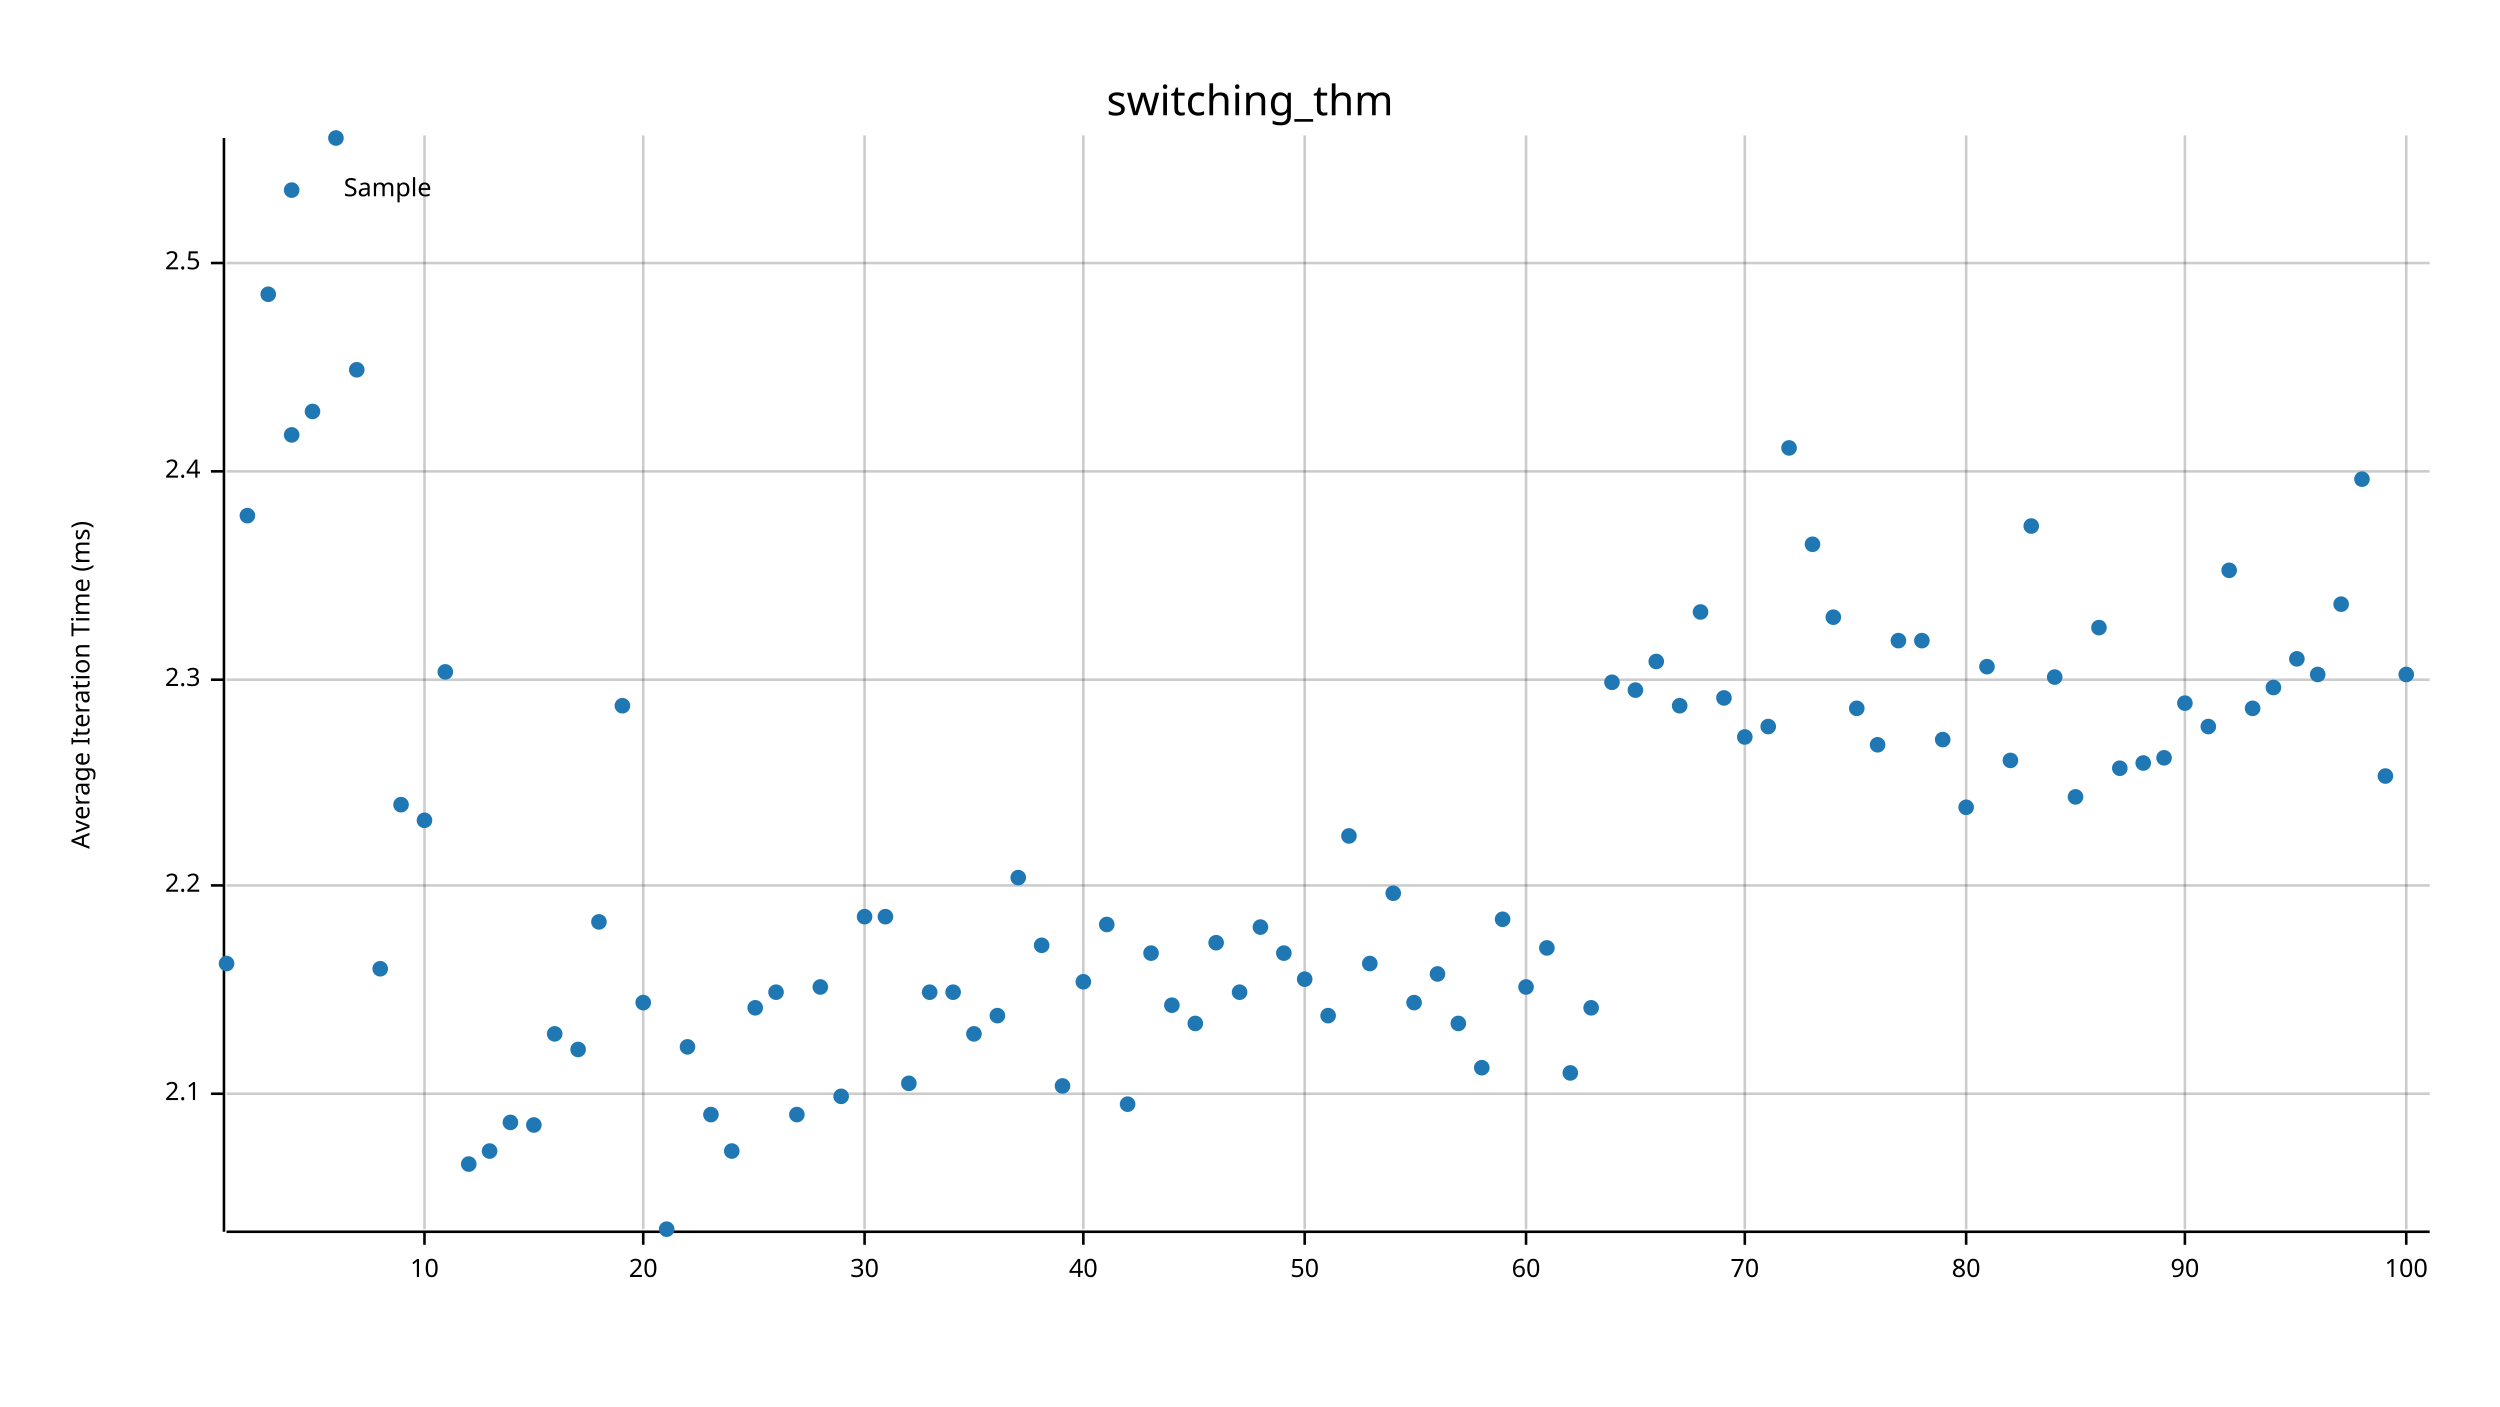
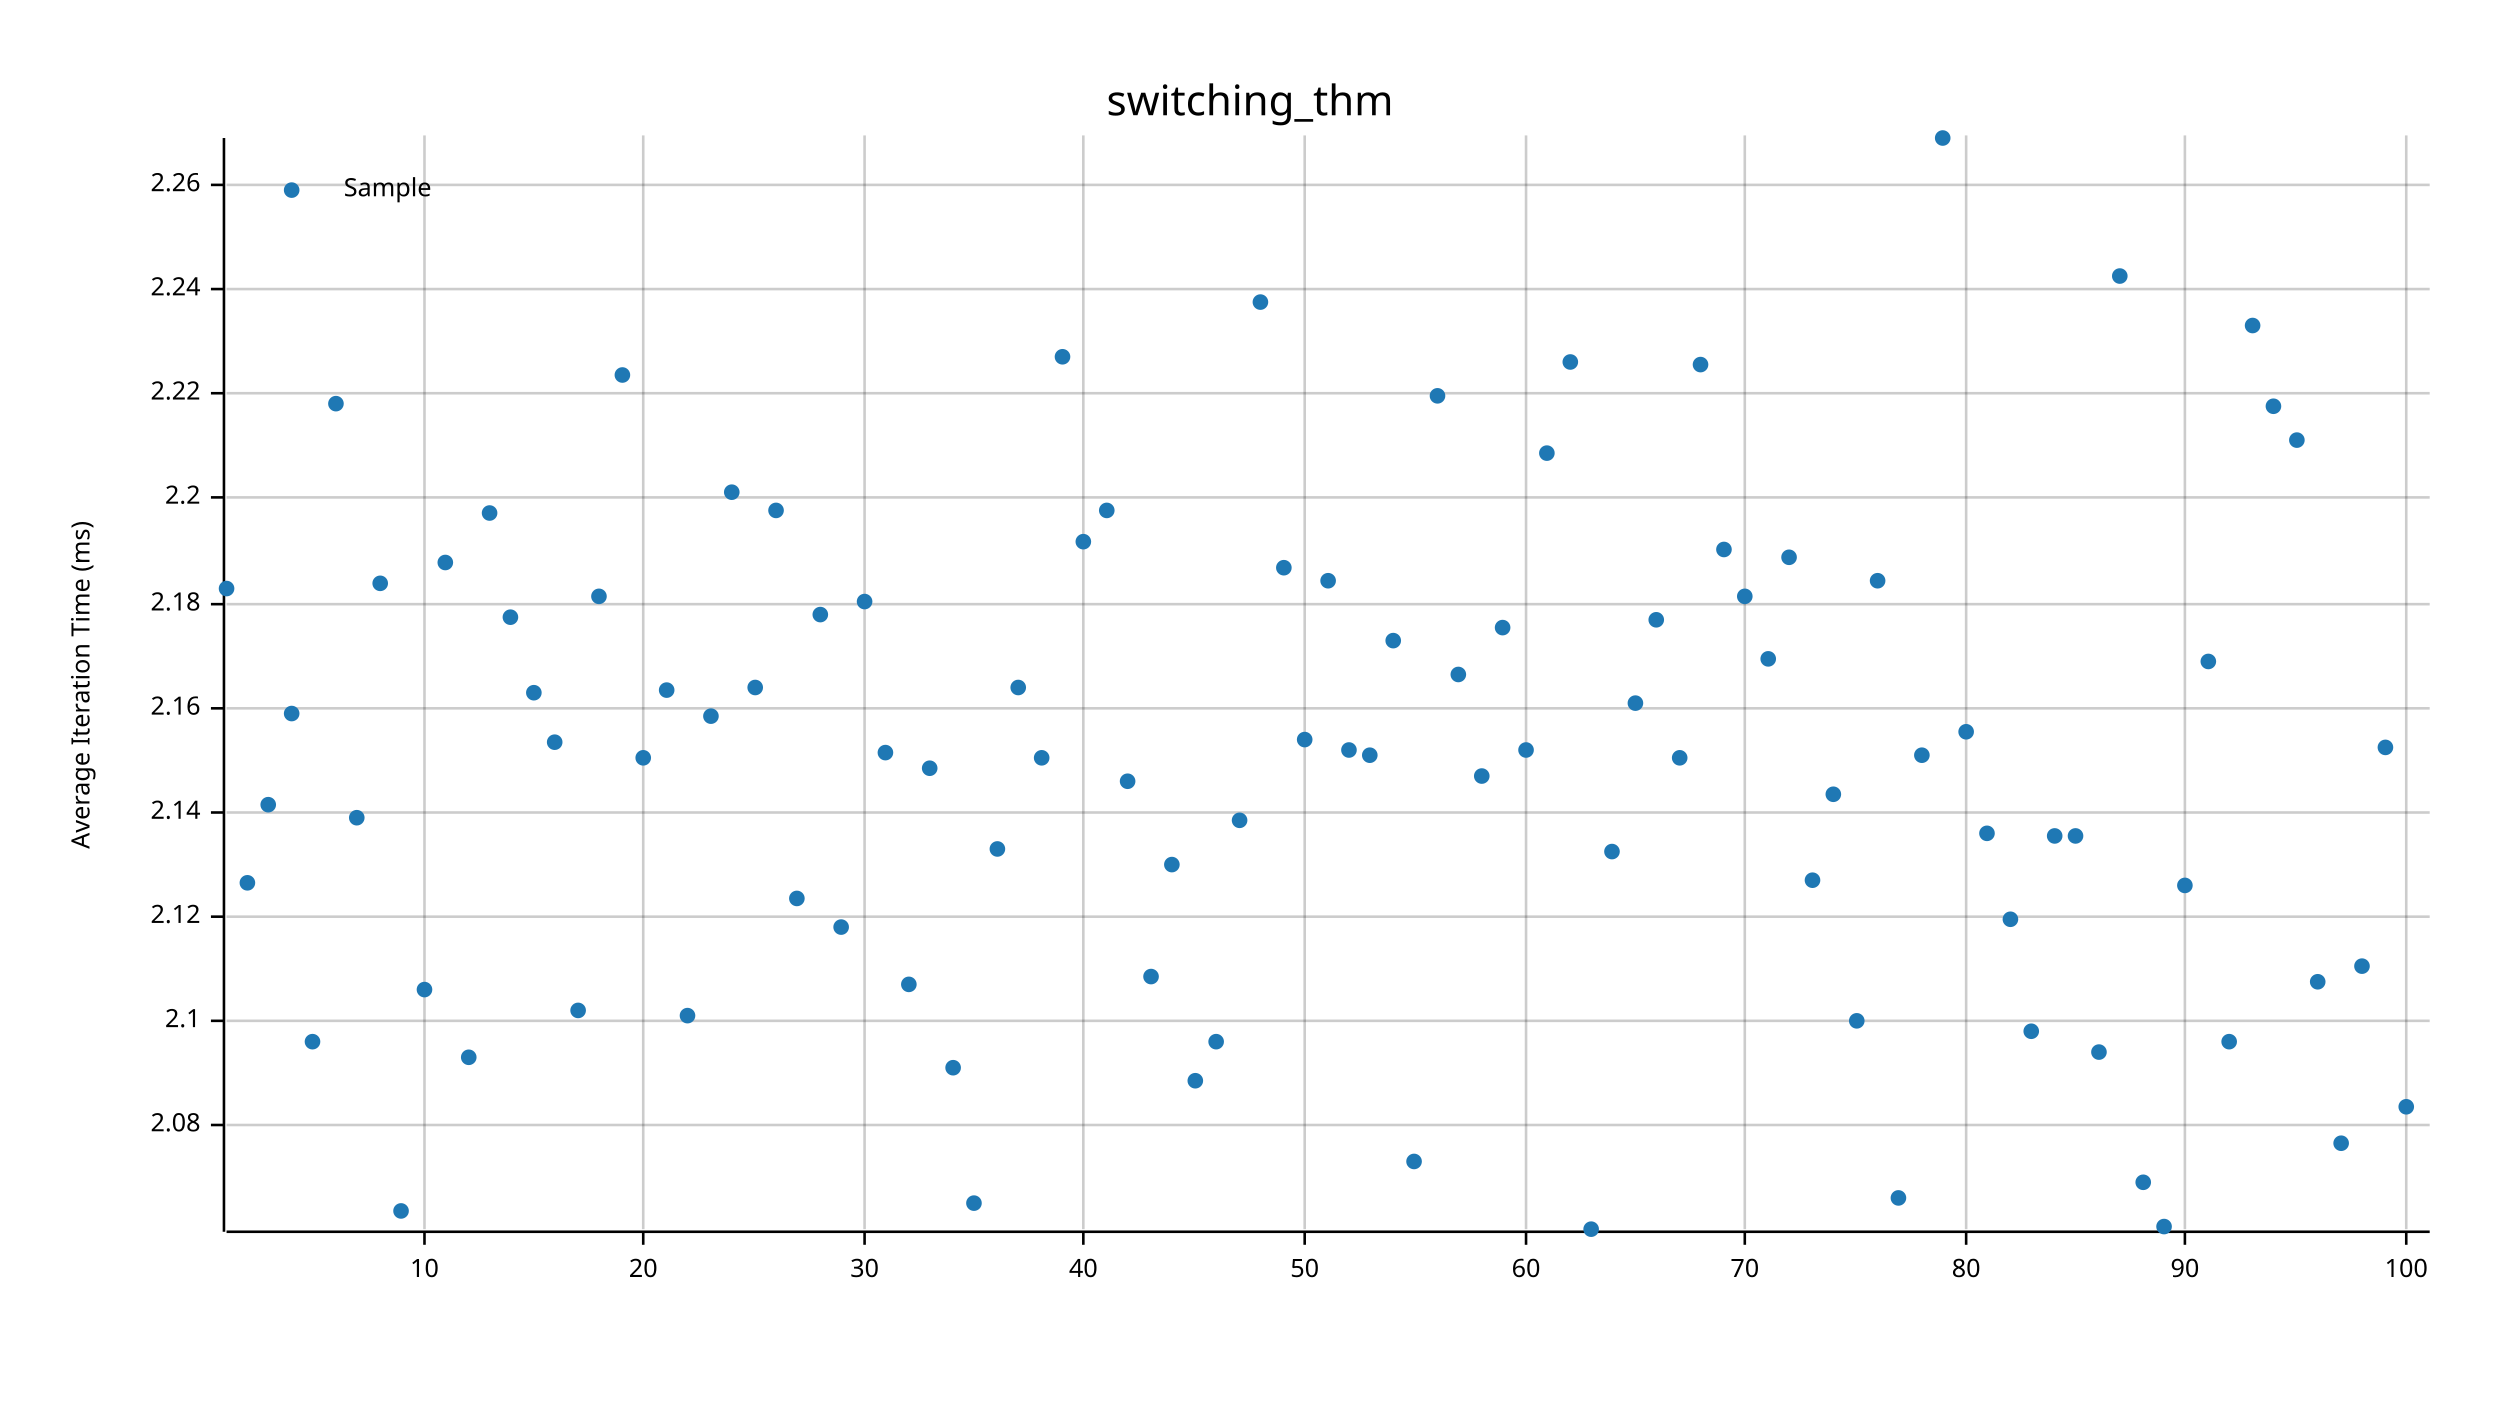
<svg xmlns="http://www.w3.org/2000/svg" width="960" height="540" viewBox="0 0 960 540">
  <text x="480" y="32" dy="0.76em" text-anchor="middle" font-family="sans-serif" font-size="16.129" opacity="1" fill="#000000">
switching_thm
</text>
  <text x="27" y="263" dy="0.76em" text-anchor="middle" font-family="sans-serif" font-size="9.677" opacity="1" fill="#000000" transform="rotate(270, 27, 263)">
Average Iteration Time (ms)
</text>
  <line opacity="0.2" stroke="#000000" stroke-width="1" x1="163" y1="472" x2="163" y2="52" />
  <line opacity="0.2" stroke="#000000" stroke-width="1" x1="247" y1="472" x2="247" y2="52" />
  <line opacity="0.2" stroke="#000000" stroke-width="1" x1="332" y1="472" x2="332" y2="52" />
  <line opacity="0.2" stroke="#000000" stroke-width="1" x1="416" y1="472" x2="416" y2="52" />
  <line opacity="0.2" stroke="#000000" stroke-width="1" x1="501" y1="472" x2="501" y2="52" />
  <line opacity="0.2" stroke="#000000" stroke-width="1" x1="586" y1="472" x2="586" y2="52" />
  <line opacity="0.2" stroke="#000000" stroke-width="1" x1="670" y1="472" x2="670" y2="52" />
  <line opacity="0.2" stroke="#000000" stroke-width="1" x1="755" y1="472" x2="755" y2="52" />
  <line opacity="0.2" stroke="#000000" stroke-width="1" x1="839" y1="472" x2="839" y2="52" />
  <line opacity="0.2" stroke="#000000" stroke-width="1" x1="924" y1="472" x2="924" y2="52" />
-   <line opacity="0.2" stroke="#000000" stroke-width="1" x1="87" y1="420" x2="933" y2="420" />
-   <line opacity="0.2" stroke="#000000" stroke-width="1" x1="87" y1="340" x2="933" y2="340" />
-   <line opacity="0.2" stroke="#000000" stroke-width="1" x1="87" y1="261" x2="933" y2="261" />
-   <line opacity="0.2" stroke="#000000" stroke-width="1" x1="87" y1="181" x2="933" y2="181" />
-   <line opacity="0.2" stroke="#000000" stroke-width="1" x1="87" y1="101" x2="933" y2="101" />
+   <line opacity="0.2" stroke="#000000" stroke-width="1" x1="87" y1="432" x2="933" y2="432" />
+   <line opacity="0.2" stroke="#000000" stroke-width="1" x1="87" y1="392" x2="933" y2="392" />
+   <line opacity="0.2" stroke="#000000" stroke-width="1" x1="87" y1="352" x2="933" y2="352" />
+   <line opacity="0.2" stroke="#000000" stroke-width="1" x1="87" y1="312" x2="933" y2="312" />
+   <line opacity="0.2" stroke="#000000" stroke-width="1" x1="87" y1="272" x2="933" y2="272" />
+   <line opacity="0.2" stroke="#000000" stroke-width="1" x1="87" y1="232" x2="933" y2="232" />
+   <line opacity="0.2" stroke="#000000" stroke-width="1" x1="87" y1="191" x2="933" y2="191" />
+   <line opacity="0.2" stroke="#000000" stroke-width="1" x1="87" y1="151" x2="933" y2="151" />
+   <line opacity="0.2" stroke="#000000" stroke-width="1" x1="87" y1="111" x2="933" y2="111" />
+   <line opacity="0.2" stroke="#000000" stroke-width="1" x1="87" y1="71" x2="933" y2="71" />
  <polyline fill="none" opacity="1" stroke="#000000" stroke-width="1" points="86,53 86,473 " />
-   <text x="77" y="420" dy="0.5ex" text-anchor="end" font-family="sans-serif" font-size="9.677" opacity="1" fill="#000000">
+   <text x="77" y="432" dy="0.5ex" text-anchor="end" font-family="sans-serif" font-size="9.677" opacity="1" fill="#000000">
+ 2.08
+ </text>
+   <polyline fill="none" opacity="1" stroke="#000000" stroke-width="1" points="81,432 86,432 " />
+   <text x="77" y="392" dy="0.5ex" text-anchor="end" font-family="sans-serif" font-size="9.677" opacity="1" fill="#000000">
2.1
</text>
-   <polyline fill="none" opacity="1" stroke="#000000" stroke-width="1" points="81,420 86,420 " />
-   <text x="77" y="340" dy="0.5ex" text-anchor="end" font-family="sans-serif" font-size="9.677" opacity="1" fill="#000000">
+   <polyline fill="none" opacity="1" stroke="#000000" stroke-width="1" points="81,392 86,392 " />
+   <text x="77" y="352" dy="0.5ex" text-anchor="end" font-family="sans-serif" font-size="9.677" opacity="1" fill="#000000">
+ 2.12
+ </text>
+   <polyline fill="none" opacity="1" stroke="#000000" stroke-width="1" points="81,352 86,352 " />
+   <text x="77" y="312" dy="0.5ex" text-anchor="end" font-family="sans-serif" font-size="9.677" opacity="1" fill="#000000">
+ 2.14
+ </text>
+   <polyline fill="none" opacity="1" stroke="#000000" stroke-width="1" points="81,312 86,312 " />
+   <text x="77" y="272" dy="0.5ex" text-anchor="end" font-family="sans-serif" font-size="9.677" opacity="1" fill="#000000">
+ 2.16
+ </text>
+   <polyline fill="none" opacity="1" stroke="#000000" stroke-width="1" points="81,272 86,272 " />
+   <text x="77" y="232" dy="0.5ex" text-anchor="end" font-family="sans-serif" font-size="9.677" opacity="1" fill="#000000">
+ 2.18
+ </text>
+   <polyline fill="none" opacity="1" stroke="#000000" stroke-width="1" points="81,232 86,232 " />
+   <text x="77" y="191" dy="0.5ex" text-anchor="end" font-family="sans-serif" font-size="9.677" opacity="1" fill="#000000">
2.2
</text>
-   <polyline fill="none" opacity="1" stroke="#000000" stroke-width="1" points="81,340 86,340 " />
-   <text x="77" y="261" dy="0.5ex" text-anchor="end" font-family="sans-serif" font-size="9.677" opacity="1" fill="#000000">
- 2.3
- </text>
-   <polyline fill="none" opacity="1" stroke="#000000" stroke-width="1" points="81,261 86,261 " />
-   <text x="77" y="181" dy="0.5ex" text-anchor="end" font-family="sans-serif" font-size="9.677" opacity="1" fill="#000000">
- 2.4
- </text>
-   <polyline fill="none" opacity="1" stroke="#000000" stroke-width="1" points="81,181 86,181 " />
-   <text x="77" y="101" dy="0.5ex" text-anchor="end" font-family="sans-serif" font-size="9.677" opacity="1" fill="#000000">
- 2.5
- </text>
-   <polyline fill="none" opacity="1" stroke="#000000" stroke-width="1" points="81,101 86,101 " />
+   <polyline fill="none" opacity="1" stroke="#000000" stroke-width="1" points="81,191 86,191 " />
+   <text x="77" y="151" dy="0.5ex" text-anchor="end" font-family="sans-serif" font-size="9.677" opacity="1" fill="#000000">
+ 2.22
+ </text>
+   <polyline fill="none" opacity="1" stroke="#000000" stroke-width="1" points="81,151 86,151 " />
+   <text x="77" y="111" dy="0.5ex" text-anchor="end" font-family="sans-serif" font-size="9.677" opacity="1" fill="#000000">
+ 2.24
+ </text>
+   <polyline fill="none" opacity="1" stroke="#000000" stroke-width="1" points="81,111 86,111 " />
+   <text x="77" y="71" dy="0.5ex" text-anchor="end" font-family="sans-serif" font-size="9.677" opacity="1" fill="#000000">
+ 2.26
+ </text>
+   <polyline fill="none" opacity="1" stroke="#000000" stroke-width="1" points="81,71 86,71 " />
  <polyline fill="none" opacity="1" stroke="#000000" stroke-width="1" points="87,473 933,473 " />
  <text x="163" y="483" dy="0.76em" text-anchor="middle" font-family="sans-serif" font-size="9.677" opacity="1" fill="#000000">
10
</text>
  <polyline fill="none" opacity="1" stroke="#000000" stroke-width="1" points="163,473 163,478 " />
  <text x="247" y="483" dy="0.76em" text-anchor="middle" font-family="sans-serif" font-size="9.677" opacity="1" fill="#000000">
20
</text>
  <polyline fill="none" opacity="1" stroke="#000000" stroke-width="1" points="247,473 247,478 " />
  <text x="332" y="483" dy="0.76em" text-anchor="middle" font-family="sans-serif" font-size="9.677" opacity="1" fill="#000000">
30
</text>
  <polyline fill="none" opacity="1" stroke="#000000" stroke-width="1" points="332,473 332,478 " />
  <text x="416" y="483" dy="0.76em" text-anchor="middle" font-family="sans-serif" font-size="9.677" opacity="1" fill="#000000">
40
</text>
  <polyline fill="none" opacity="1" stroke="#000000" stroke-width="1" points="416,473 416,478 " />
  <text x="501" y="483" dy="0.76em" text-anchor="middle" font-family="sans-serif" font-size="9.677" opacity="1" fill="#000000">
50
</text>
  <polyline fill="none" opacity="1" stroke="#000000" stroke-width="1" points="501,473 501,478 " />
  <text x="586" y="483" dy="0.76em" text-anchor="middle" font-family="sans-serif" font-size="9.677" opacity="1" fill="#000000">
60
</text>
  <polyline fill="none" opacity="1" stroke="#000000" stroke-width="1" points="586,473 586,478 " />
  <text x="670" y="483" dy="0.76em" text-anchor="middle" font-family="sans-serif" font-size="9.677" opacity="1" fill="#000000">
70
</text>
  <polyline fill="none" opacity="1" stroke="#000000" stroke-width="1" points="670,473 670,478 " />
  <text x="755" y="483" dy="0.76em" text-anchor="middle" font-family="sans-serif" font-size="9.677" opacity="1" fill="#000000">
80
</text>
  <polyline fill="none" opacity="1" stroke="#000000" stroke-width="1" points="755,473 755,478 " />
  <text x="839" y="483" dy="0.76em" text-anchor="middle" font-family="sans-serif" font-size="9.677" opacity="1" fill="#000000">
90
</text>
  <polyline fill="none" opacity="1" stroke="#000000" stroke-width="1" points="839,473 839,478 " />
  <text x="924" y="483" dy="0.76em" text-anchor="middle" font-family="sans-serif" font-size="9.677" opacity="1" fill="#000000">
100
</text>
  <polyline fill="none" opacity="1" stroke="#000000" stroke-width="1" points="924,473 924,478 " />
-   <circle cx="87" cy="370" r="3" opacity="1" fill="#1F78B4" stroke="none" />
-   <circle cx="95" cy="198" r="3" opacity="1" fill="#1F78B4" stroke="none" />
-   <circle cx="103" cy="113" r="3" opacity="1" fill="#1F78B4" stroke="none" />
-   <circle cx="112" cy="167" r="3" opacity="1" fill="#1F78B4" stroke="none" />
-   <circle cx="120" cy="158" r="3" opacity="1" fill="#1F78B4" stroke="none" />
-   <circle cx="129" cy="53" r="3" opacity="1" fill="#1F78B4" stroke="none" />
-   <circle cx="137" cy="142" r="3" opacity="1" fill="#1F78B4" stroke="none" />
-   <circle cx="146" cy="372" r="3" opacity="1" fill="#1F78B4" stroke="none" />
-   <circle cx="154" cy="309" r="3" opacity="1" fill="#1F78B4" stroke="none" />
-   <circle cx="163" cy="315" r="3" opacity="1" fill="#1F78B4" stroke="none" />
-   <circle cx="171" cy="258" r="3" opacity="1" fill="#1F78B4" stroke="none" />
-   <circle cx="180" cy="447" r="3" opacity="1" fill="#1F78B4" stroke="none" />
-   <circle cx="188" cy="442" r="3" opacity="1" fill="#1F78B4" stroke="none" />
-   <circle cx="196" cy="431" r="3" opacity="1" fill="#1F78B4" stroke="none" />
-   <circle cx="205" cy="432" r="3" opacity="1" fill="#1F78B4" stroke="none" />
-   <circle cx="213" cy="397" r="3" opacity="1" fill="#1F78B4" stroke="none" />
-   <circle cx="222" cy="403" r="3" opacity="1" fill="#1F78B4" stroke="none" />
-   <circle cx="230" cy="354" r="3" opacity="1" fill="#1F78B4" stroke="none" />
-   <circle cx="239" cy="271" r="3" opacity="1" fill="#1F78B4" stroke="none" />
-   <circle cx="247" cy="385" r="3" opacity="1" fill="#1F78B4" stroke="none" />
-   <circle cx="256" cy="472" r="3" opacity="1" fill="#1F78B4" stroke="none" />
-   <circle cx="264" cy="402" r="3" opacity="1" fill="#1F78B4" stroke="none" />
-   <circle cx="273" cy="428" r="3" opacity="1" fill="#1F78B4" stroke="none" />
-   <circle cx="281" cy="442" r="3" opacity="1" fill="#1F78B4" stroke="none" />
-   <circle cx="290" cy="387" r="3" opacity="1" fill="#1F78B4" stroke="none" />
-   <circle cx="298" cy="381" r="3" opacity="1" fill="#1F78B4" stroke="none" />
-   <circle cx="306" cy="428" r="3" opacity="1" fill="#1F78B4" stroke="none" />
-   <circle cx="315" cy="379" r="3" opacity="1" fill="#1F78B4" stroke="none" />
-   <circle cx="323" cy="421" r="3" opacity="1" fill="#1F78B4" stroke="none" />
-   <circle cx="332" cy="352" r="3" opacity="1" fill="#1F78B4" stroke="none" />
-   <circle cx="340" cy="352" r="3" opacity="1" fill="#1F78B4" stroke="none" />
-   <circle cx="349" cy="416" r="3" opacity="1" fill="#1F78B4" stroke="none" />
-   <circle cx="357" cy="381" r="3" opacity="1" fill="#1F78B4" stroke="none" />
-   <circle cx="366" cy="381" r="3" opacity="1" fill="#1F78B4" stroke="none" />
-   <circle cx="374" cy="397" r="3" opacity="1" fill="#1F78B4" stroke="none" />
-   <circle cx="383" cy="390" r="3" opacity="1" fill="#1F78B4" stroke="none" />
-   <circle cx="391" cy="337" r="3" opacity="1" fill="#1F78B4" stroke="none" />
-   <circle cx="400" cy="363" r="3" opacity="1" fill="#1F78B4" stroke="none" />
-   <circle cx="408" cy="417" r="3" opacity="1" fill="#1F78B4" stroke="none" />
-   <circle cx="416" cy="377" r="3" opacity="1" fill="#1F78B4" stroke="none" />
-   <circle cx="425" cy="355" r="3" opacity="1" fill="#1F78B4" stroke="none" />
-   <circle cx="433" cy="424" r="3" opacity="1" fill="#1F78B4" stroke="none" />
-   <circle cx="442" cy="366" r="3" opacity="1" fill="#1F78B4" stroke="none" />
-   <circle cx="450" cy="386" r="3" opacity="1" fill="#1F78B4" stroke="none" />
-   <circle cx="459" cy="393" r="3" opacity="1" fill="#1F78B4" stroke="none" />
-   <circle cx="467" cy="362" r="3" opacity="1" fill="#1F78B4" stroke="none" />
-   <circle cx="476" cy="381" r="3" opacity="1" fill="#1F78B4" stroke="none" />
-   <circle cx="484" cy="356" r="3" opacity="1" fill="#1F78B4" stroke="none" />
-   <circle cx="493" cy="366" r="3" opacity="1" fill="#1F78B4" stroke="none" />
-   <circle cx="501" cy="376" r="3" opacity="1" fill="#1F78B4" stroke="none" />
-   <circle cx="510" cy="390" r="3" opacity="1" fill="#1F78B4" stroke="none" />
-   <circle cx="518" cy="321" r="3" opacity="1" fill="#1F78B4" stroke="none" />
-   <circle cx="526" cy="370" r="3" opacity="1" fill="#1F78B4" stroke="none" />
-   <circle cx="535" cy="343" r="3" opacity="1" fill="#1F78B4" stroke="none" />
-   <circle cx="543" cy="385" r="3" opacity="1" fill="#1F78B4" stroke="none" />
-   <circle cx="552" cy="374" r="3" opacity="1" fill="#1F78B4" stroke="none" />
-   <circle cx="560" cy="393" r="3" opacity="1" fill="#1F78B4" stroke="none" />
-   <circle cx="569" cy="410" r="3" opacity="1" fill="#1F78B4" stroke="none" />
-   <circle cx="577" cy="353" r="3" opacity="1" fill="#1F78B4" stroke="none" />
-   <circle cx="586" cy="379" r="3" opacity="1" fill="#1F78B4" stroke="none" />
-   <circle cx="594" cy="364" r="3" opacity="1" fill="#1F78B4" stroke="none" />
-   <circle cx="603" cy="412" r="3" opacity="1" fill="#1F78B4" stroke="none" />
-   <circle cx="611" cy="387" r="3" opacity="1" fill="#1F78B4" stroke="none" />
-   <circle cx="619" cy="262" r="3" opacity="1" fill="#1F78B4" stroke="none" />
-   <circle cx="628" cy="265" r="3" opacity="1" fill="#1F78B4" stroke="none" />
-   <circle cx="636" cy="254" r="3" opacity="1" fill="#1F78B4" stroke="none" />
-   <circle cx="645" cy="271" r="3" opacity="1" fill="#1F78B4" stroke="none" />
-   <circle cx="653" cy="235" r="3" opacity="1" fill="#1F78B4" stroke="none" />
-   <circle cx="662" cy="268" r="3" opacity="1" fill="#1F78B4" stroke="none" />
-   <circle cx="670" cy="283" r="3" opacity="1" fill="#1F78B4" stroke="none" />
-   <circle cx="679" cy="279" r="3" opacity="1" fill="#1F78B4" stroke="none" />
-   <circle cx="687" cy="172" r="3" opacity="1" fill="#1F78B4" stroke="none" />
-   <circle cx="696" cy="209" r="3" opacity="1" fill="#1F78B4" stroke="none" />
-   <circle cx="704" cy="237" r="3" opacity="1" fill="#1F78B4" stroke="none" />
-   <circle cx="713" cy="272" r="3" opacity="1" fill="#1F78B4" stroke="none" />
-   <circle cx="721" cy="286" r="3" opacity="1" fill="#1F78B4" stroke="none" />
-   <circle cx="729" cy="246" r="3" opacity="1" fill="#1F78B4" stroke="none" />
-   <circle cx="738" cy="246" r="3" opacity="1" fill="#1F78B4" stroke="none" />
-   <circle cx="746" cy="284" r="3" opacity="1" fill="#1F78B4" stroke="none" />
-   <circle cx="755" cy="310" r="3" opacity="1" fill="#1F78B4" stroke="none" />
-   <circle cx="763" cy="256" r="3" opacity="1" fill="#1F78B4" stroke="none" />
-   <circle cx="772" cy="292" r="3" opacity="1" fill="#1F78B4" stroke="none" />
-   <circle cx="780" cy="202" r="3" opacity="1" fill="#1F78B4" stroke="none" />
-   <circle cx="789" cy="260" r="3" opacity="1" fill="#1F78B4" stroke="none" />
-   <circle cx="797" cy="306" r="3" opacity="1" fill="#1F78B4" stroke="none" />
-   <circle cx="806" cy="241" r="3" opacity="1" fill="#1F78B4" stroke="none" />
-   <circle cx="814" cy="295" r="3" opacity="1" fill="#1F78B4" stroke="none" />
-   <circle cx="823" cy="293" r="3" opacity="1" fill="#1F78B4" stroke="none" />
-   <circle cx="831" cy="291" r="3" opacity="1" fill="#1F78B4" stroke="none" />
-   <circle cx="839" cy="270" r="3" opacity="1" fill="#1F78B4" stroke="none" />
-   <circle cx="848" cy="279" r="3" opacity="1" fill="#1F78B4" stroke="none" />
-   <circle cx="856" cy="219" r="3" opacity="1" fill="#1F78B4" stroke="none" />
-   <circle cx="865" cy="272" r="3" opacity="1" fill="#1F78B4" stroke="none" />
-   <circle cx="873" cy="264" r="3" opacity="1" fill="#1F78B4" stroke="none" />
-   <circle cx="882" cy="253" r="3" opacity="1" fill="#1F78B4" stroke="none" />
-   <circle cx="890" cy="259" r="3" opacity="1" fill="#1F78B4" stroke="none" />
-   <circle cx="899" cy="232" r="3" opacity="1" fill="#1F78B4" stroke="none" />
-   <circle cx="907" cy="184" r="3" opacity="1" fill="#1F78B4" stroke="none" />
-   <circle cx="916" cy="298" r="3" opacity="1" fill="#1F78B4" stroke="none" />
-   <circle cx="924" cy="259" r="3" opacity="1" fill="#1F78B4" stroke="none" />
+   <circle cx="87" cy="226" r="3" opacity="1" fill="#1F78B4" stroke="none" />
+   <circle cx="95" cy="339" r="3" opacity="1" fill="#1F78B4" stroke="none" />
+   <circle cx="103" cy="309" r="3" opacity="1" fill="#1F78B4" stroke="none" />
+   <circle cx="112" cy="274" r="3" opacity="1" fill="#1F78B4" stroke="none" />
+   <circle cx="120" cy="400" r="3" opacity="1" fill="#1F78B4" stroke="none" />
+   <circle cx="129" cy="155" r="3" opacity="1" fill="#1F78B4" stroke="none" />
+   <circle cx="137" cy="314" r="3" opacity="1" fill="#1F78B4" stroke="none" />
+   <circle cx="146" cy="224" r="3" opacity="1" fill="#1F78B4" stroke="none" />
+   <circle cx="154" cy="465" r="3" opacity="1" fill="#1F78B4" stroke="none" />
+   <circle cx="163" cy="380" r="3" opacity="1" fill="#1F78B4" stroke="none" />
+   <circle cx="171" cy="216" r="3" opacity="1" fill="#1F78B4" stroke="none" />
+   <circle cx="180" cy="406" r="3" opacity="1" fill="#1F78B4" stroke="none" />
+   <circle cx="188" cy="197" r="3" opacity="1" fill="#1F78B4" stroke="none" />
+   <circle cx="196" cy="237" r="3" opacity="1" fill="#1F78B4" stroke="none" />
+   <circle cx="205" cy="266" r="3" opacity="1" fill="#1F78B4" stroke="none" />
+   <circle cx="213" cy="285" r="3" opacity="1" fill="#1F78B4" stroke="none" />
+   <circle cx="222" cy="388" r="3" opacity="1" fill="#1F78B4" stroke="none" />
+   <circle cx="230" cy="229" r="3" opacity="1" fill="#1F78B4" stroke="none" />
+   <circle cx="239" cy="144" r="3" opacity="1" fill="#1F78B4" stroke="none" />
+   <circle cx="247" cy="291" r="3" opacity="1" fill="#1F78B4" stroke="none" />
+   <circle cx="256" cy="265" r="3" opacity="1" fill="#1F78B4" stroke="none" />
+   <circle cx="264" cy="390" r="3" opacity="1" fill="#1F78B4" stroke="none" />
+   <circle cx="273" cy="275" r="3" opacity="1" fill="#1F78B4" stroke="none" />
+   <circle cx="281" cy="189" r="3" opacity="1" fill="#1F78B4" stroke="none" />
+   <circle cx="290" cy="264" r="3" opacity="1" fill="#1F78B4" stroke="none" />
+   <circle cx="298" cy="196" r="3" opacity="1" fill="#1F78B4" stroke="none" />
+   <circle cx="306" cy="345" r="3" opacity="1" fill="#1F78B4" stroke="none" />
+   <circle cx="315" cy="236" r="3" opacity="1" fill="#1F78B4" stroke="none" />
+   <circle cx="323" cy="356" r="3" opacity="1" fill="#1F78B4" stroke="none" />
+   <circle cx="332" cy="231" r="3" opacity="1" fill="#1F78B4" stroke="none" />
+   <circle cx="340" cy="289" r="3" opacity="1" fill="#1F78B4" stroke="none" />
+   <circle cx="349" cy="378" r="3" opacity="1" fill="#1F78B4" stroke="none" />
+   <circle cx="357" cy="295" r="3" opacity="1" fill="#1F78B4" stroke="none" />
+   <circle cx="366" cy="410" r="3" opacity="1" fill="#1F78B4" stroke="none" />
+   <circle cx="374" cy="462" r="3" opacity="1" fill="#1F78B4" stroke="none" />
+   <circle cx="383" cy="326" r="3" opacity="1" fill="#1F78B4" stroke="none" />
+   <circle cx="391" cy="264" r="3" opacity="1" fill="#1F78B4" stroke="none" />
+   <circle cx="400" cy="291" r="3" opacity="1" fill="#1F78B4" stroke="none" />
+   <circle cx="408" cy="137" r="3" opacity="1" fill="#1F78B4" stroke="none" />
+   <circle cx="416" cy="208" r="3" opacity="1" fill="#1F78B4" stroke="none" />
+   <circle cx="425" cy="196" r="3" opacity="1" fill="#1F78B4" stroke="none" />
+   <circle cx="433" cy="300" r="3" opacity="1" fill="#1F78B4" stroke="none" />
+   <circle cx="442" cy="375" r="3" opacity="1" fill="#1F78B4" stroke="none" />
+   <circle cx="450" cy="332" r="3" opacity="1" fill="#1F78B4" stroke="none" />
+   <circle cx="459" cy="415" r="3" opacity="1" fill="#1F78B4" stroke="none" />
+   <circle cx="467" cy="400" r="3" opacity="1" fill="#1F78B4" stroke="none" />
+   <circle cx="476" cy="315" r="3" opacity="1" fill="#1F78B4" stroke="none" />
+   <circle cx="484" cy="116" r="3" opacity="1" fill="#1F78B4" stroke="none" />
+   <circle cx="493" cy="218" r="3" opacity="1" fill="#1F78B4" stroke="none" />
+   <circle cx="501" cy="284" r="3" opacity="1" fill="#1F78B4" stroke="none" />
+   <circle cx="510" cy="223" r="3" opacity="1" fill="#1F78B4" stroke="none" />
+   <circle cx="518" cy="288" r="3" opacity="1" fill="#1F78B4" stroke="none" />
+   <circle cx="526" cy="290" r="3" opacity="1" fill="#1F78B4" stroke="none" />
+   <circle cx="535" cy="246" r="3" opacity="1" fill="#1F78B4" stroke="none" />
+   <circle cx="543" cy="446" r="3" opacity="1" fill="#1F78B4" stroke="none" />
+   <circle cx="552" cy="152" r="3" opacity="1" fill="#1F78B4" stroke="none" />
+   <circle cx="560" cy="259" r="3" opacity="1" fill="#1F78B4" stroke="none" />
+   <circle cx="569" cy="298" r="3" opacity="1" fill="#1F78B4" stroke="none" />
+   <circle cx="577" cy="241" r="3" opacity="1" fill="#1F78B4" stroke="none" />
+   <circle cx="586" cy="288" r="3" opacity="1" fill="#1F78B4" stroke="none" />
+   <circle cx="594" cy="174" r="3" opacity="1" fill="#1F78B4" stroke="none" />
+   <circle cx="603" cy="139" r="3" opacity="1" fill="#1F78B4" stroke="none" />
+   <circle cx="611" cy="472" r="3" opacity="1" fill="#1F78B4" stroke="none" />
+   <circle cx="619" cy="327" r="3" opacity="1" fill="#1F78B4" stroke="none" />
+   <circle cx="628" cy="270" r="3" opacity="1" fill="#1F78B4" stroke="none" />
+   <circle cx="636" cy="238" r="3" opacity="1" fill="#1F78B4" stroke="none" />
+   <circle cx="645" cy="291" r="3" opacity="1" fill="#1F78B4" stroke="none" />
+   <circle cx="653" cy="140" r="3" opacity="1" fill="#1F78B4" stroke="none" />
+   <circle cx="662" cy="211" r="3" opacity="1" fill="#1F78B4" stroke="none" />
+   <circle cx="670" cy="229" r="3" opacity="1" fill="#1F78B4" stroke="none" />
+   <circle cx="679" cy="253" r="3" opacity="1" fill="#1F78B4" stroke="none" />
+   <circle cx="687" cy="214" r="3" opacity="1" fill="#1F78B4" stroke="none" />
+   <circle cx="696" cy="338" r="3" opacity="1" fill="#1F78B4" stroke="none" />
+   <circle cx="704" cy="305" r="3" opacity="1" fill="#1F78B4" stroke="none" />
+   <circle cx="713" cy="392" r="3" opacity="1" fill="#1F78B4" stroke="none" />
+   <circle cx="721" cy="223" r="3" opacity="1" fill="#1F78B4" stroke="none" />
+   <circle cx="729" cy="460" r="3" opacity="1" fill="#1F78B4" stroke="none" />
+   <circle cx="738" cy="290" r="3" opacity="1" fill="#1F78B4" stroke="none" />
+   <circle cx="746" cy="53" r="3" opacity="1" fill="#1F78B4" stroke="none" />
+   <circle cx="755" cy="281" r="3" opacity="1" fill="#1F78B4" stroke="none" />
+   <circle cx="763" cy="320" r="3" opacity="1" fill="#1F78B4" stroke="none" />
+   <circle cx="772" cy="353" r="3" opacity="1" fill="#1F78B4" stroke="none" />
+   <circle cx="780" cy="396" r="3" opacity="1" fill="#1F78B4" stroke="none" />
+   <circle cx="789" cy="321" r="3" opacity="1" fill="#1F78B4" stroke="none" />
+   <circle cx="797" cy="321" r="3" opacity="1" fill="#1F78B4" stroke="none" />
+   <circle cx="806" cy="404" r="3" opacity="1" fill="#1F78B4" stroke="none" />
+   <circle cx="814" cy="106" r="3" opacity="1" fill="#1F78B4" stroke="none" />
+   <circle cx="823" cy="454" r="3" opacity="1" fill="#1F78B4" stroke="none" />
+   <circle cx="831" cy="471" r="3" opacity="1" fill="#1F78B4" stroke="none" />
+   <circle cx="839" cy="340" r="3" opacity="1" fill="#1F78B4" stroke="none" />
+   <circle cx="848" cy="254" r="3" opacity="1" fill="#1F78B4" stroke="none" />
+   <circle cx="856" cy="400" r="3" opacity="1" fill="#1F78B4" stroke="none" />
+   <circle cx="865" cy="125" r="3" opacity="1" fill="#1F78B4" stroke="none" />
+   <circle cx="873" cy="156" r="3" opacity="1" fill="#1F78B4" stroke="none" />
+   <circle cx="882" cy="169" r="3" opacity="1" fill="#1F78B4" stroke="none" />
+   <circle cx="890" cy="377" r="3" opacity="1" fill="#1F78B4" stroke="none" />
+   <circle cx="899" cy="439" r="3" opacity="1" fill="#1F78B4" stroke="none" />
+   <circle cx="907" cy="371" r="3" opacity="1" fill="#1F78B4" stroke="none" />
+   <circle cx="916" cy="287" r="3" opacity="1" fill="#1F78B4" stroke="none" />
+   <circle cx="924" cy="425" r="3" opacity="1" fill="#1F78B4" stroke="none" />
  <text x="132" y="68" dy="0.76em" text-anchor="start" font-family="sans-serif" font-size="9.677" opacity="1" fill="#000000">
Sample
</text>
  <circle cx="112" cy="73" r="3" opacity="1" fill="#1F78B4" stroke="none" />
</svg>
